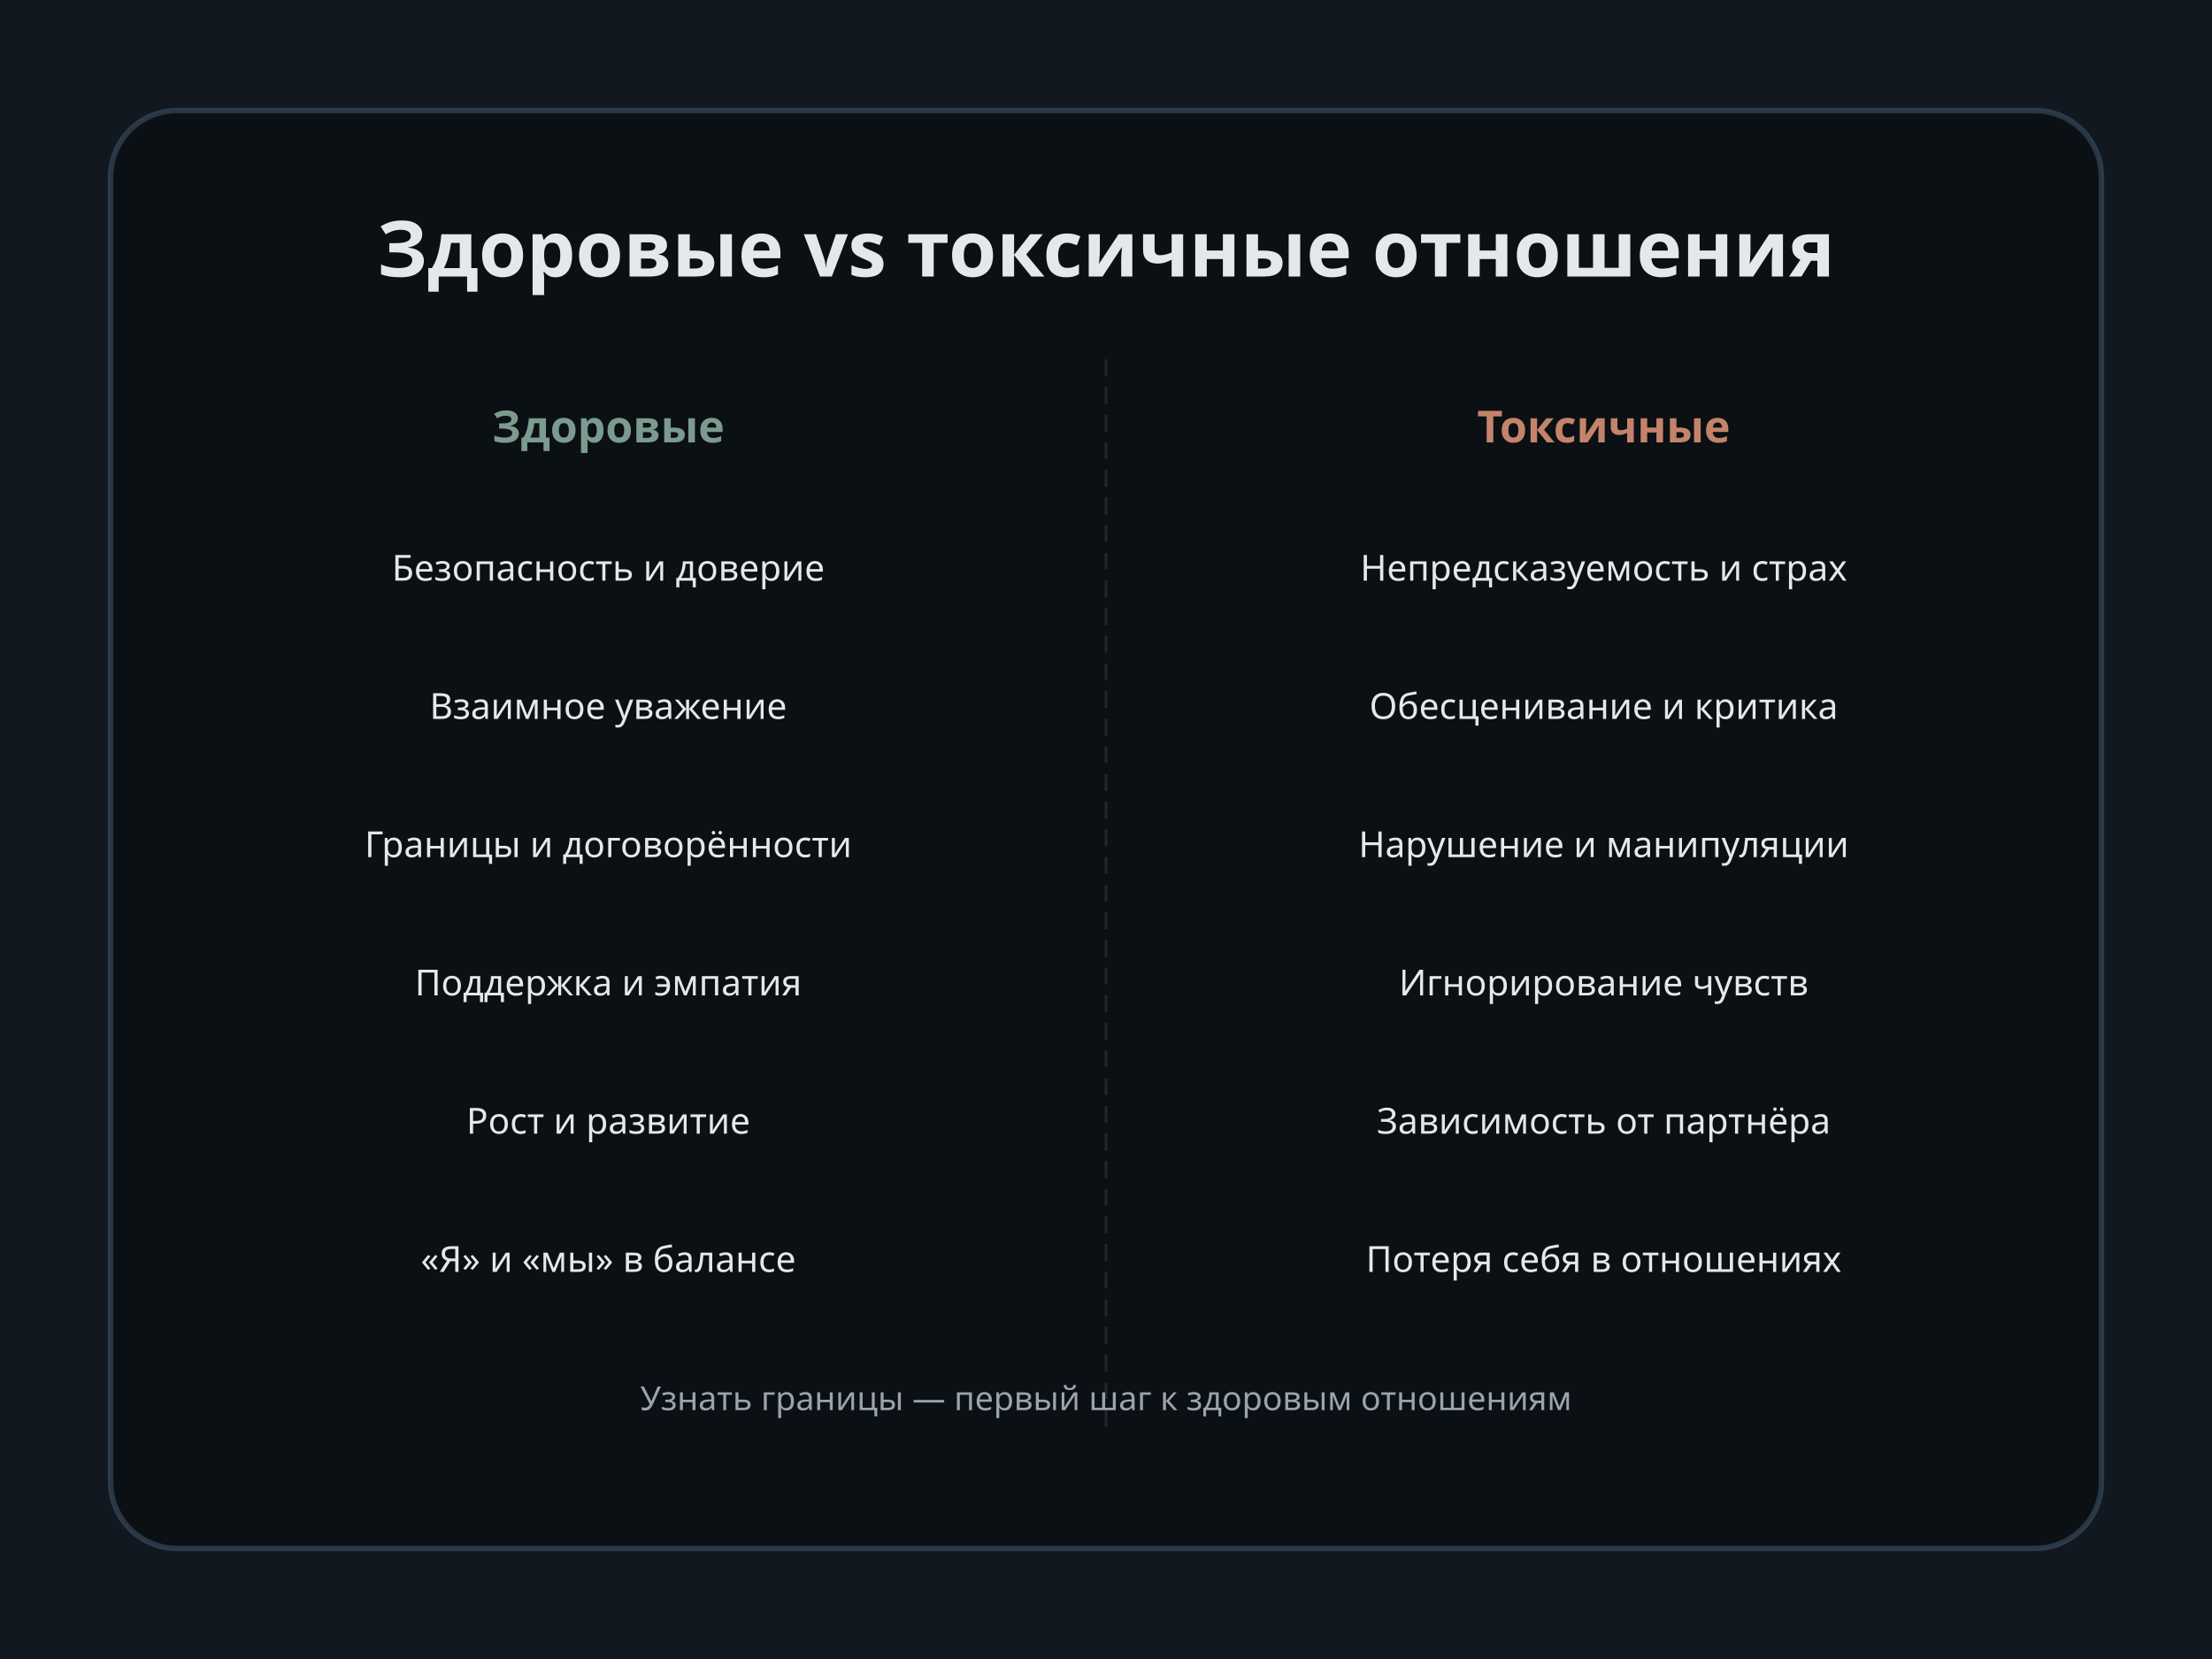
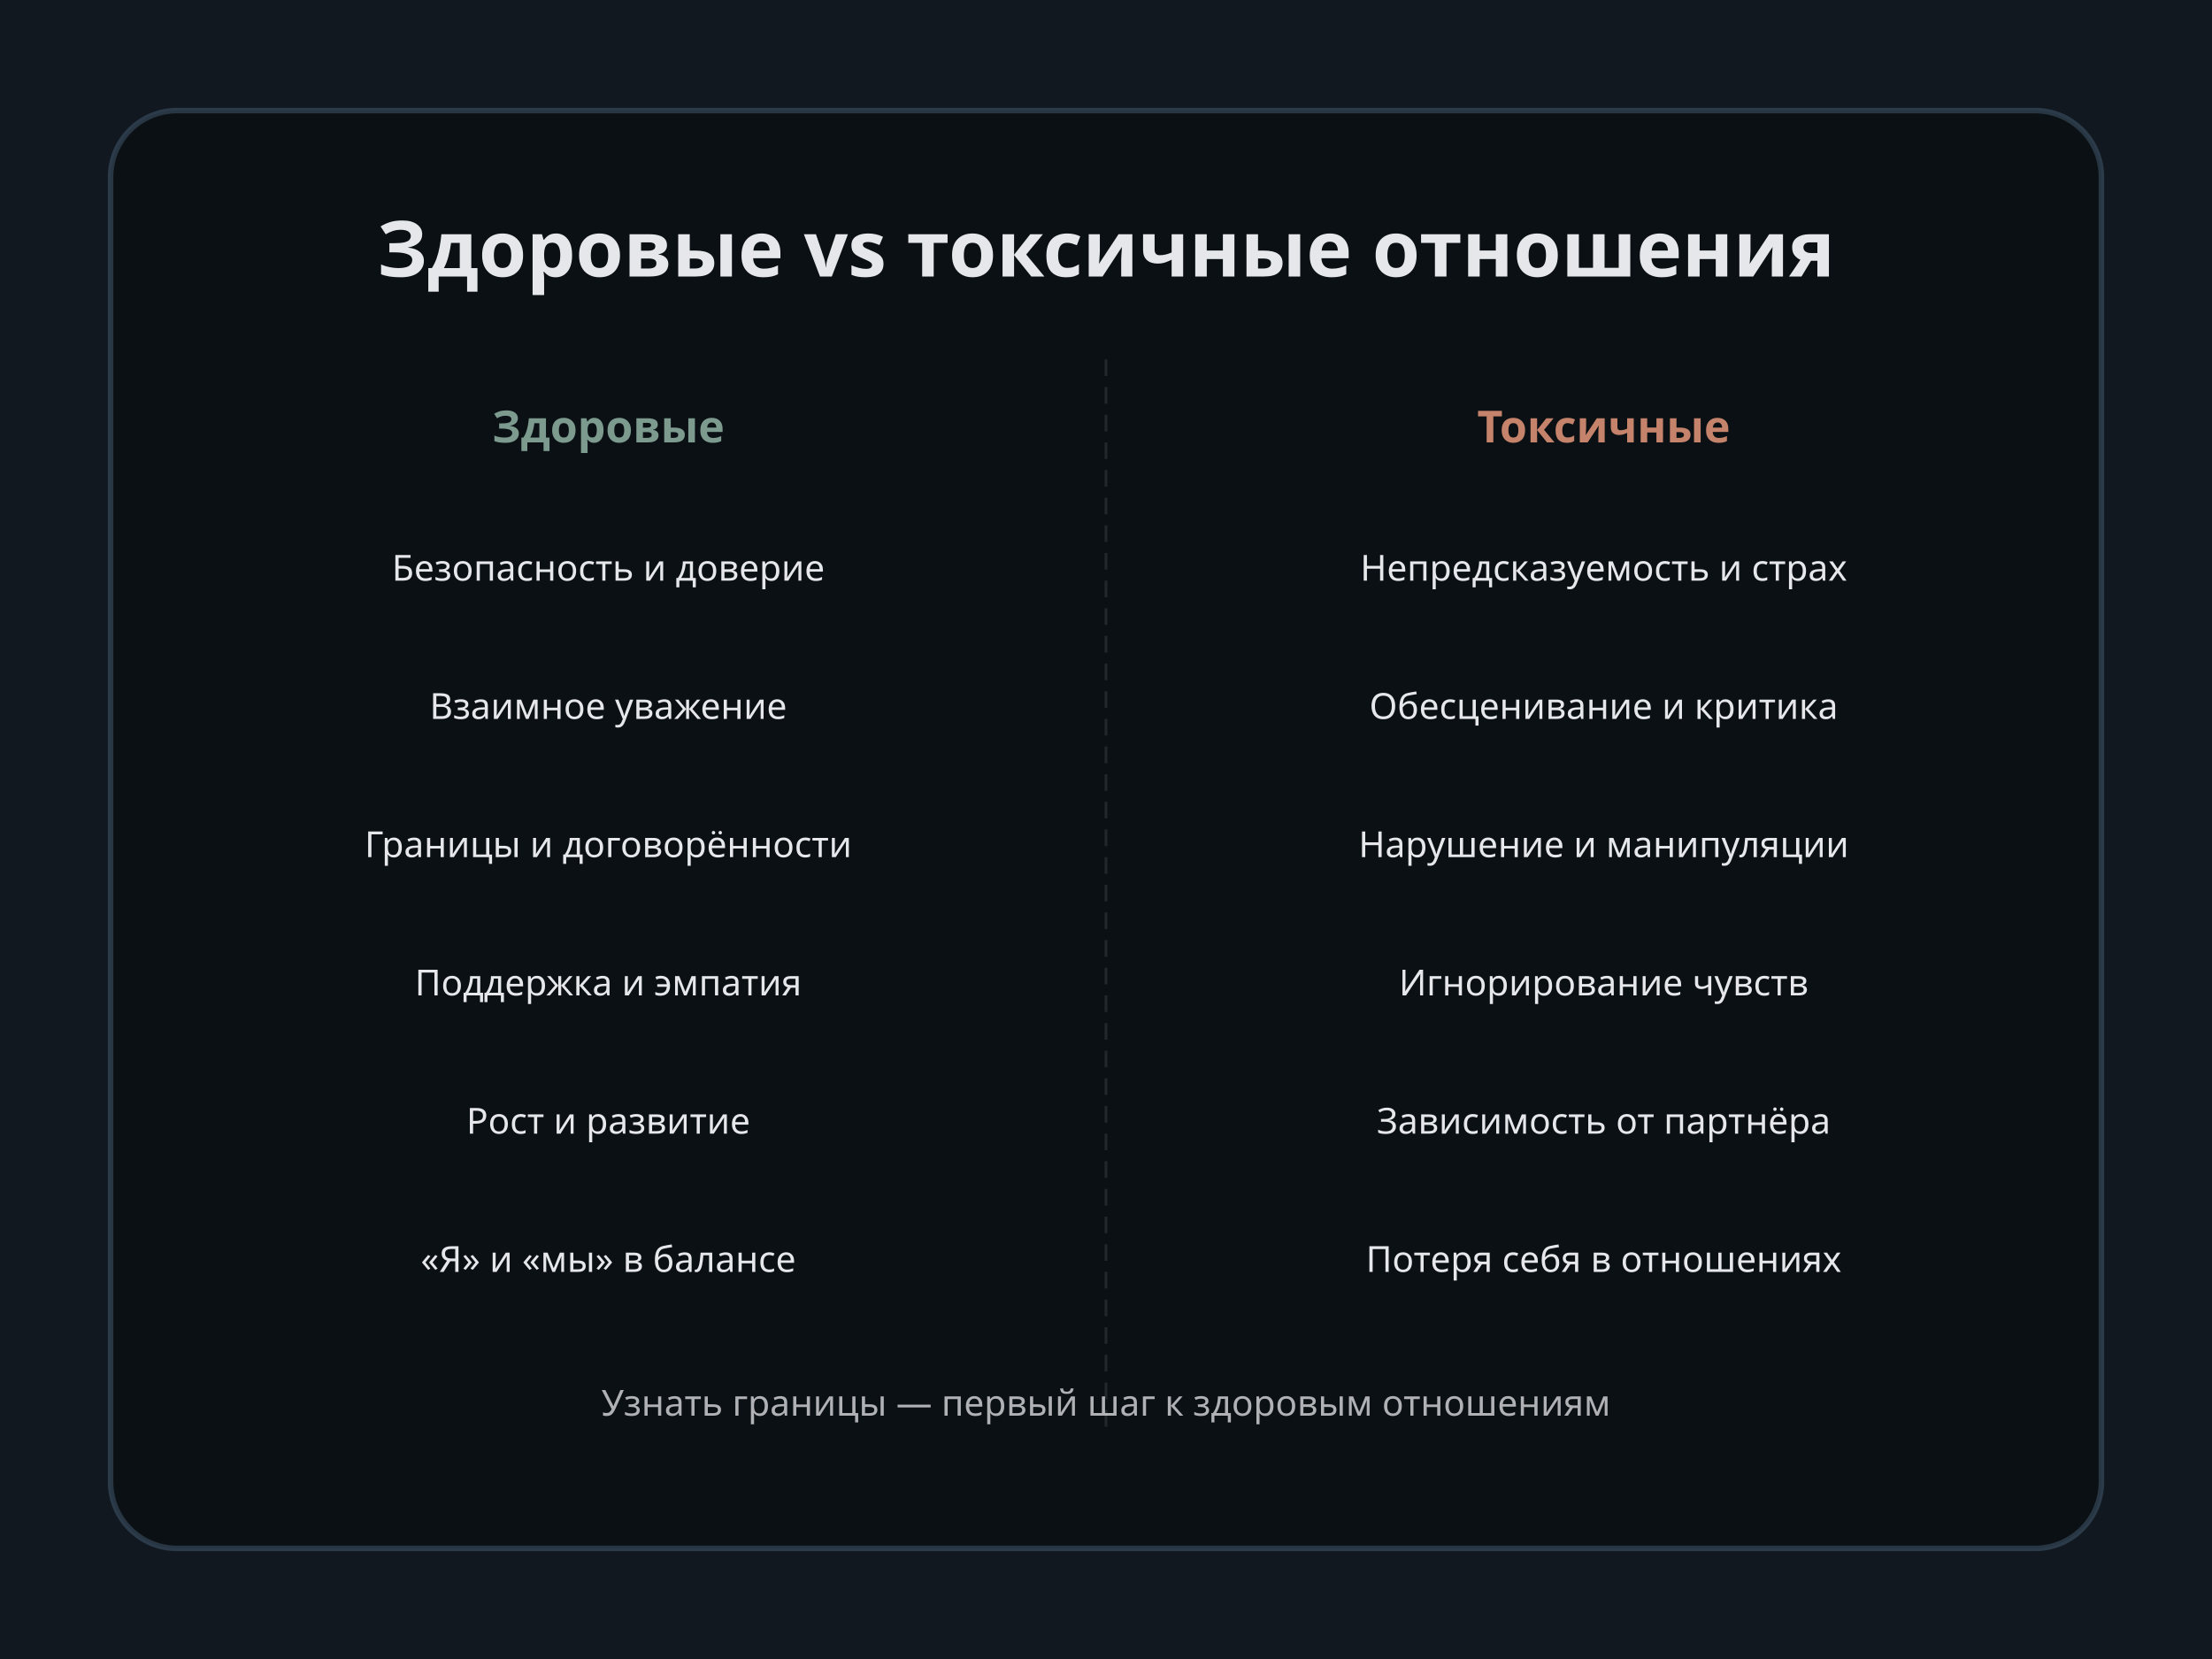
- <svg xmlns="http://www.w3.org/2000/svg" width="800" height="600" viewBox="0 0 800 600">
+ <svg xmlns="http://www.w3.org/2000/svg" width="800" height="600" viewBox="0 0 800 600" preserveAspectRatio="xMidYMid meet" role="img" aria-labelledby="healthyVsToxicTitle healthyVsToxicDesc">
+   <style>
+     text { font-family: sans-serif; }
+   </style>
  <rect width="800" height="600" fill="#111820" />
-   <rect x="40" y="40" width="720" height="520" rx="24" fill="#0B1014" stroke="#6B8DAE" stroke-opacity="0.3" stroke-width="2" />
+   <rect x="40" y="40" width="720" height="520" rx="24" fill="#0B1014" stroke="#6B8DAE" stroke-opacity="0.3" stroke-width="2" vector-effect="non-scaling-stroke" />
  <text x="400" y="100" text-anchor="middle" font-family="sans-serif" font-size="28" font-weight="bold" fill="#E5E7EB">Здоровые vs токсичные отношения</text>
-   <line x1="400" y1="130" x2="400" y2="520" stroke="#ffffff" stroke-opacity="0.1" stroke-width="1" stroke-dasharray="6 4" />
+   <line x1="400" y1="130" x2="400" y2="520" stroke="#ffffff" stroke-opacity="0.1" stroke-width="1" stroke-dasharray="6 4" vector-effect="non-scaling-stroke" />
  <text x="220" y="160" text-anchor="middle" font-family="sans-serif" font-size="16" font-weight="600" fill="#7C9A8E">Здоровые</text>
  <text x="580" y="160" text-anchor="middle" font-family="sans-serif" font-size="16" font-weight="600" fill="#C4836A">Токсичные</text>
  <text x="220" y="210" text-anchor="middle" font-family="sans-serif" font-size="13" fill="#E5E7EB">Безопасность и доверие</text>
  <text x="580" y="210" text-anchor="middle" font-family="sans-serif" font-size="13" fill="#E5E7EB">Непредсказуемость и страх</text>
  <text x="220" y="260" text-anchor="middle" font-family="sans-serif" font-size="13" fill="#E5E7EB">Взаимное уважение</text>
  <text x="580" y="260" text-anchor="middle" font-family="sans-serif" font-size="13" fill="#E5E7EB">Обесценивание и критика</text>
  <text x="220" y="310" text-anchor="middle" font-family="sans-serif" font-size="13" fill="#E5E7EB">Границы и договорённости</text>
  <text x="580" y="310" text-anchor="middle" font-family="sans-serif" font-size="13" fill="#E5E7EB">Нарушение и манипуляции</text>
  <text x="220" y="360" text-anchor="middle" font-family="sans-serif" font-size="13" fill="#E5E7EB">Поддержка и эмпатия</text>
  <text x="580" y="360" text-anchor="middle" font-family="sans-serif" font-size="13" fill="#E5E7EB">Игнорирование чувств</text>
  <text x="220" y="410" text-anchor="middle" font-family="sans-serif" font-size="13" fill="#E5E7EB">Рост и развитие</text>
  <text x="580" y="410" text-anchor="middle" font-family="sans-serif" font-size="13" fill="#E5E7EB">Зависимость от партнёра</text>
  <text x="220" y="460" text-anchor="middle" font-family="sans-serif" font-size="13" fill="#E5E7EB">«Я» и «мы» в балансе</text>
  <text x="580" y="460" text-anchor="middle" font-family="sans-serif" font-size="13" fill="#E5E7EB">Потеря себя в отношениях</text>
-   <text x="400" y="510" text-anchor="middle" font-family="sans-serif" font-size="12" fill="#9CA3AF">Узнать границы — первый шаг к здоровым отношениям</text>
+   <text x="400" y="512" text-anchor="middle" font-family="sans-serif" font-size="13" fill="#E5E7EB" fill-opacity="0.75">Узнать границы — первый шаг к здоровым отношениям</text>
</svg>
